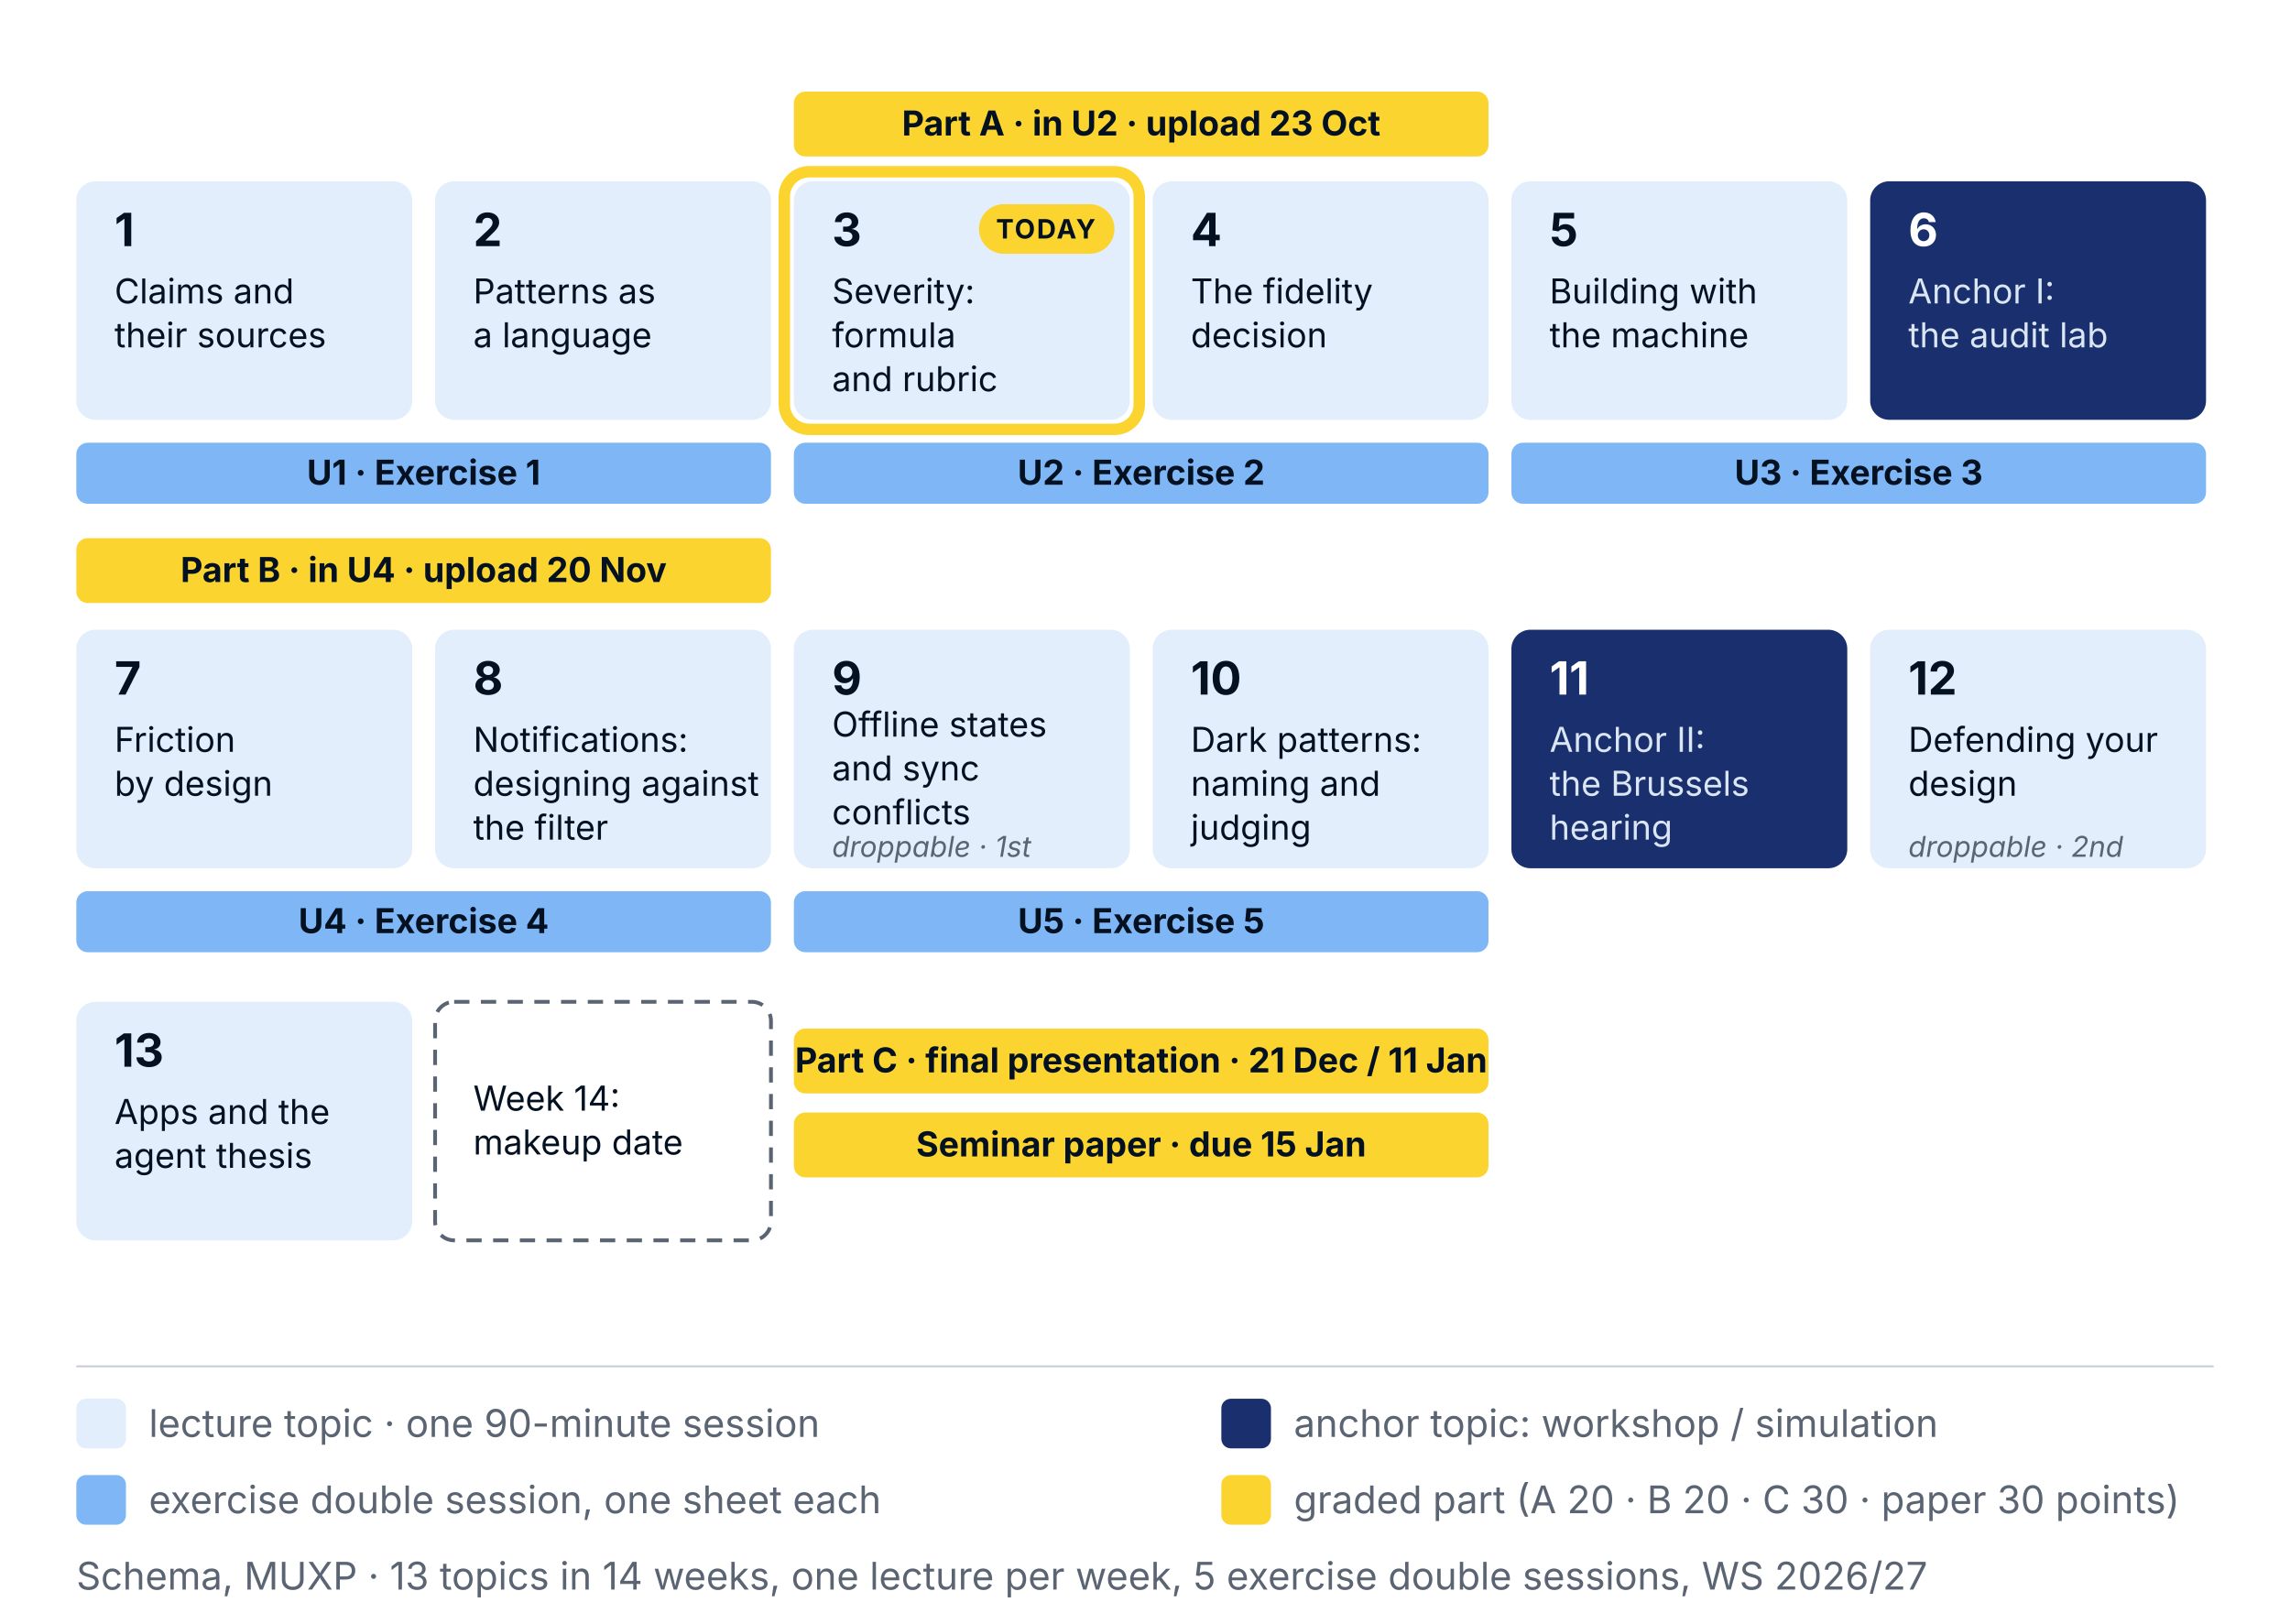
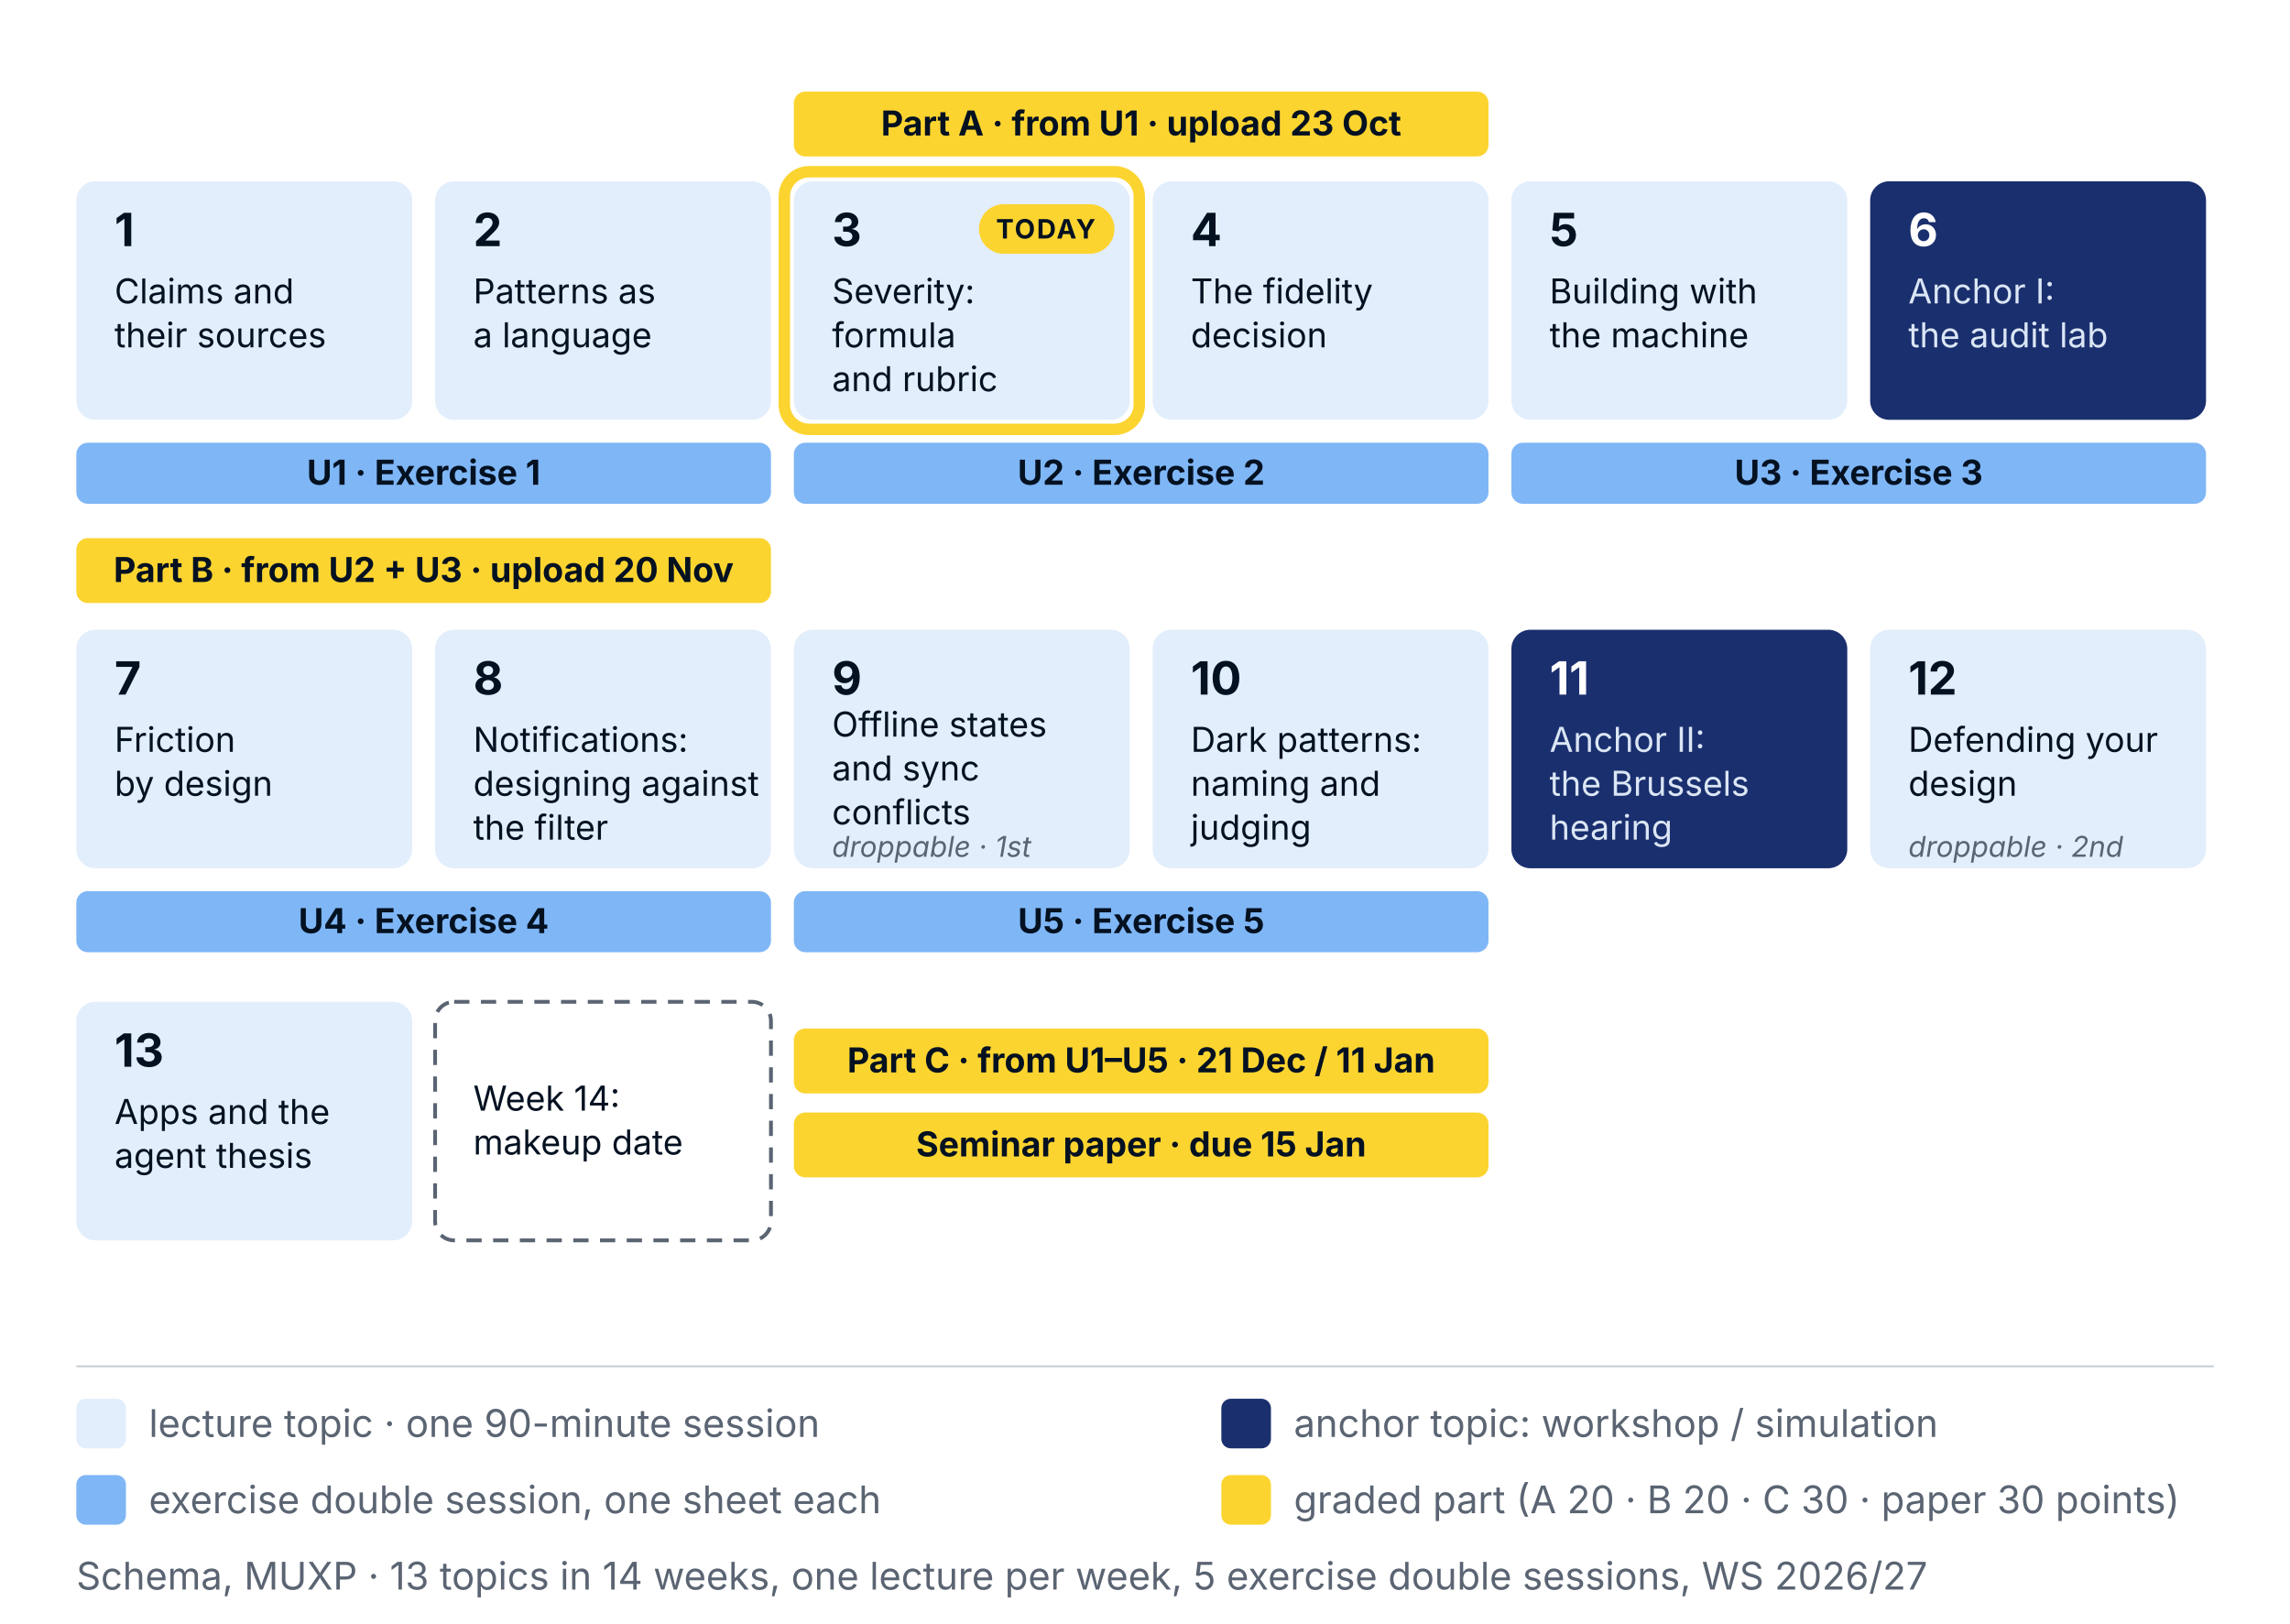
<svg xmlns="http://www.w3.org/2000/svg" viewBox="0 0 1200 851" role="img" aria-labelledby="t d">
  <style>
    text { font-family: Inter, "Neue Haas Unica", Helvetica, Arial, sans-serif; fill: #031121; }
    .num { font-size: 24px; font-weight: 700; }
    .numw { font-size: 24px; font-weight: 700; fill: #ffffff; }
    .tt { font-size: 18px; }
    .ttw { font-size: 18px; fill: #dbe6f5; }
    .utag { font-size: 18px; font-weight: 700; }
    .mtag { font-size: 18px; font-weight: 700; }
    .leg { font-size: 20px; fill: #5a6472; }
    .foot { font-size: 20px; fill: #5a6472; }
    .drop { font-size: 15px; font-style: italic; fill: #5a6472; }
    .chip { font-size: 14px; font-weight: 700; letter-spacing: .06em; fill: #031121; }
  </style>
  <rect width="1200" height="851" fill="#ffffff" />
  <rect x="40" y="95" width="176" height="125" rx="10" fill="#e2eefc" />
  <text class="num" x="60" y="129">1</text>
  <text class="tt" x="60" y="159">Claims and</text>
  <text class="tt" x="60" y="182">their sources</text>
  <rect x="228" y="95" width="176" height="125" rx="10" fill="#e2eefc" />
  <text class="num" x="248" y="129">2</text>
  <text class="tt" x="248" y="159">Patterns as</text>
  <text class="tt" x="248" y="182">a language</text>
  <rect x="416" y="95" width="176" height="125" rx="10" fill="#e2eefc" />
  <text class="num" x="436" y="129">3</text>
  <text class="tt" x="436" y="159">Severity:</text>
  <text class="tt" x="436" y="182">formula</text>
  <text class="tt" x="436" y="205">and rubric</text>
  <rect x="411" y="90" width="186" height="135" rx="13" fill="none" stroke="#fcd430" stroke-width="6" />
  <rect x="513" y="107" width="71" height="26" rx="13" fill="#fcd430" />
  <text class="chip" x="548" y="125" text-anchor="middle">TODAY</text>
  <rect x="604" y="95" width="176" height="125" rx="10" fill="#e2eefc" />
  <text class="num" x="624" y="129">4</text>
  <text class="tt" x="624" y="159">The fidelity</text>
  <text class="tt" x="624" y="182">decision</text>
  <rect x="792" y="95" width="176" height="125" rx="10" fill="#e2eefc" />
  <text class="num" x="812" y="129">5</text>
  <text class="tt" x="812" y="159">Building with</text>
  <text class="tt" x="812" y="182">the machine</text>
  <rect x="980" y="95" width="176" height="125" rx="10" fill="#1a2f6e" />
  <text class="numw" x="1000" y="129">6</text>
  <text class="ttw" x="1000" y="159">Anchor I:</text>
  <text class="ttw" x="1000" y="182">the audit lab</text>
  <rect x="40" y="330" width="176" height="125" rx="10" fill="#e2eefc" />
  <text class="num" x="60" y="364">7</text>
  <text class="tt" x="60" y="394">Friction</text>
  <text class="tt" x="60" y="417">by design</text>
  <rect x="228" y="330" width="176" height="125" rx="10" fill="#e2eefc" />
  <text class="num" x="248" y="364">8</text>
  <text class="tt" x="248" y="394">Notifications:</text>
  <text class="tt" x="248" y="417">designing against</text>
  <text class="tt" x="248" y="440">the filter</text>
  <rect x="416" y="330" width="176" height="125" rx="10" fill="#e2eefc" />
  <text class="num" x="436" y="364">9</text>
  <text class="tt" x="436" y="386">Offline states</text>
  <text class="tt" x="436" y="409">and sync</text>
  <text class="tt" x="436" y="432">conflicts</text>
  <text class="drop" x="436" y="449">droppable · 1st</text>
  <rect x="604" y="330" width="176" height="125" rx="10" fill="#e2eefc" />
  <text class="num" x="624" y="364">10</text>
  <text class="tt" x="624" y="394">Dark patterns:</text>
  <text class="tt" x="624" y="417">naming and</text>
  <text class="tt" x="624" y="440">judging</text>
  <rect x="792" y="330" width="176" height="125" rx="10" fill="#1a2f6e" />
  <text class="numw" x="812" y="364">11</text>
  <text class="ttw" x="812" y="394">Anchor II:</text>
  <text class="ttw" x="812" y="417">the Brussels</text>
  <text class="ttw" x="812" y="440">hearing</text>
  <rect x="980" y="330" width="176" height="125" rx="10" fill="#e2eefc" />
  <text class="num" x="1000" y="364">12</text>
  <text class="tt" x="1000" y="394">Defending your</text>
  <text class="tt" x="1000" y="417">design</text>
  <text class="drop" x="1000" y="449">droppable · 2nd</text>
  <rect x="40" y="525" width="176" height="125" rx="10" fill="#e2eefc" />
  <text class="num" x="60" y="559">13</text>
  <text class="tt" x="60" y="589">Apps and the</text>
  <text class="tt" x="60" y="612">agent thesis</text>
  <rect x="228" y="525" width="176" height="125" rx="10" fill="none" stroke="#5a6472" stroke-width="2" stroke-dasharray="8 6" />
  <text class="tt" x="248" y="582">Week 14:</text>
  <text class="tt" x="248" y="605">makeup date</text>
  <rect x="40" y="232" width="364" height="32" rx="6" fill="#7fb6f6" />
  <text class="utag" x="222" y="254" text-anchor="middle">U1 · Exercise 1</text>
  <rect x="416" y="232" width="364" height="32" rx="6" fill="#7fb6f6" />
  <text class="utag" x="598" y="254" text-anchor="middle">U2 · Exercise 2</text>
  <rect x="792" y="232" width="364" height="32" rx="6" fill="#7fb6f6" />
  <text class="utag" x="974" y="254" text-anchor="middle">U3 · Exercise 3</text>
  <rect x="40" y="467" width="364" height="32" rx="6" fill="#7fb6f6" />
  <text class="utag" x="222" y="489" text-anchor="middle">U4 · Exercise 4</text>
  <rect x="416" y="467" width="364" height="32" rx="6" fill="#7fb6f6" />
  <text class="utag" x="598" y="489" text-anchor="middle">U5 · Exercise 5</text>
  <rect x="416" y="48" width="364" height="34" rx="6" fill="#fcd430" />
-   <text class="mtag" x="598" y="71" text-anchor="middle">Part A · in U2 · upload 23 Oct</text>
+   <text class="mtag" x="598" y="71" text-anchor="middle">Part A · from U1 · upload 23 Oct</text>
  <rect x="40" y="282" width="364" height="34" rx="6" fill="#fcd430" />
-   <text class="mtag" x="222" y="305" text-anchor="middle">Part B · in U4 · upload 20 Nov</text>
+   <text class="mtag" x="222" y="305" text-anchor="middle">Part B · from U2 + U3 · upload 20 Nov</text>
  <rect x="416" y="539" width="364" height="34" rx="6" fill="#fcd430" />
-   <text class="mtag" x="598" y="562" text-anchor="middle">Part C · final presentation · 21 Dec / 11 Jan</text>
+   <text class="mtag" x="598" y="562" text-anchor="middle">Part C · from U1–U5 · 21 Dec / 11 Jan</text>
  <rect x="416" y="583" width="364" height="34" rx="6" fill="#fcd430" />
  <text class="mtag" x="598" y="606" text-anchor="middle">Seminar paper · due 15 Jan</text>
  <line x1="40" y1="716" x2="1160" y2="716" stroke="#c7cdd4" stroke-width="1" />
  <rect x="40" y="733" width="26" height="26" rx="5" fill="#e2eefc" />
  <text class="leg" x="78" y="753">lecture topic · one 90-minute session</text>
  <rect x="640" y="733" width="26" height="26" rx="5" fill="#1a2f6e" />
  <text class="leg" x="678" y="753">anchor topic: workshop / simulation</text>
  <rect x="40" y="773" width="26" height="26" rx="5" fill="#7fb6f6" />
  <text class="leg" x="78" y="793">exercise double session, one sheet each</text>
  <rect x="640" y="773" width="26" height="26" rx="5" fill="#fcd430" />
  <text class="leg" x="678" y="793">graded part (A 20 · B 20 · C 30 · paper 30 points)</text>
  <text class="foot" x="40" y="833">Schema, MUXP · 13 topics in 14 weeks, one lecture per week, 5 exercise double sessions, WS 2026/27</text>
</svg>
